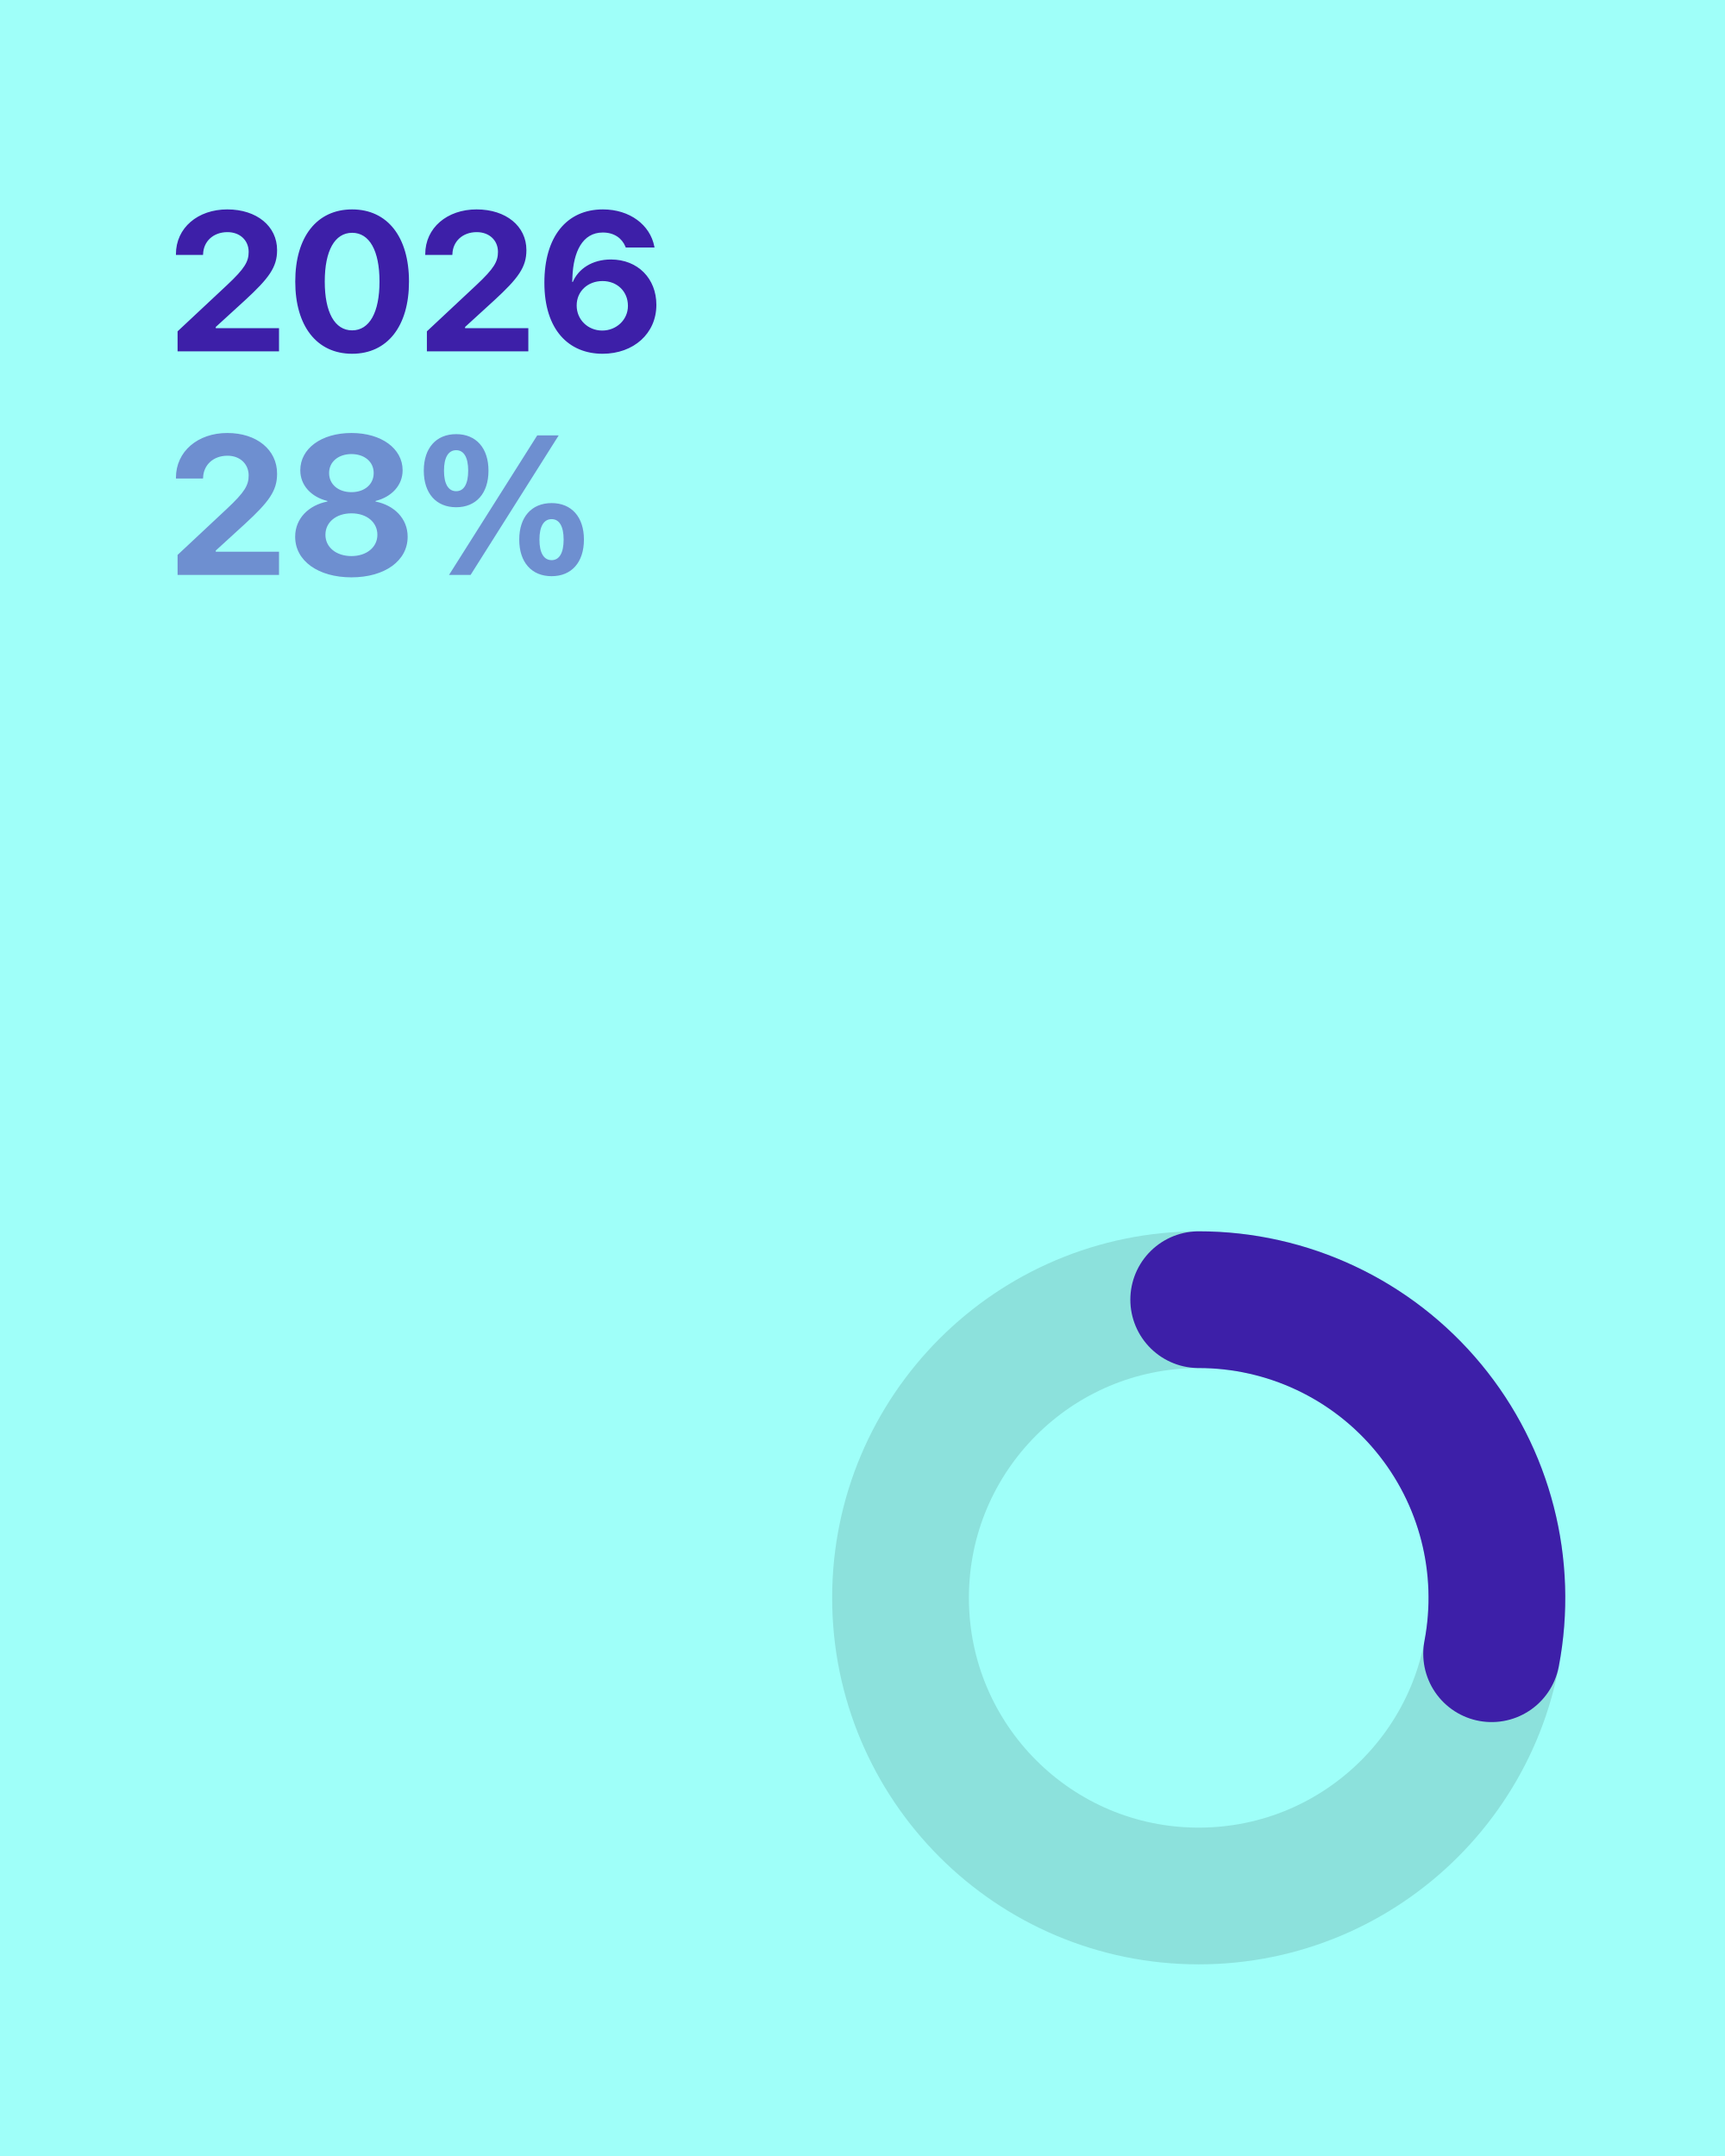
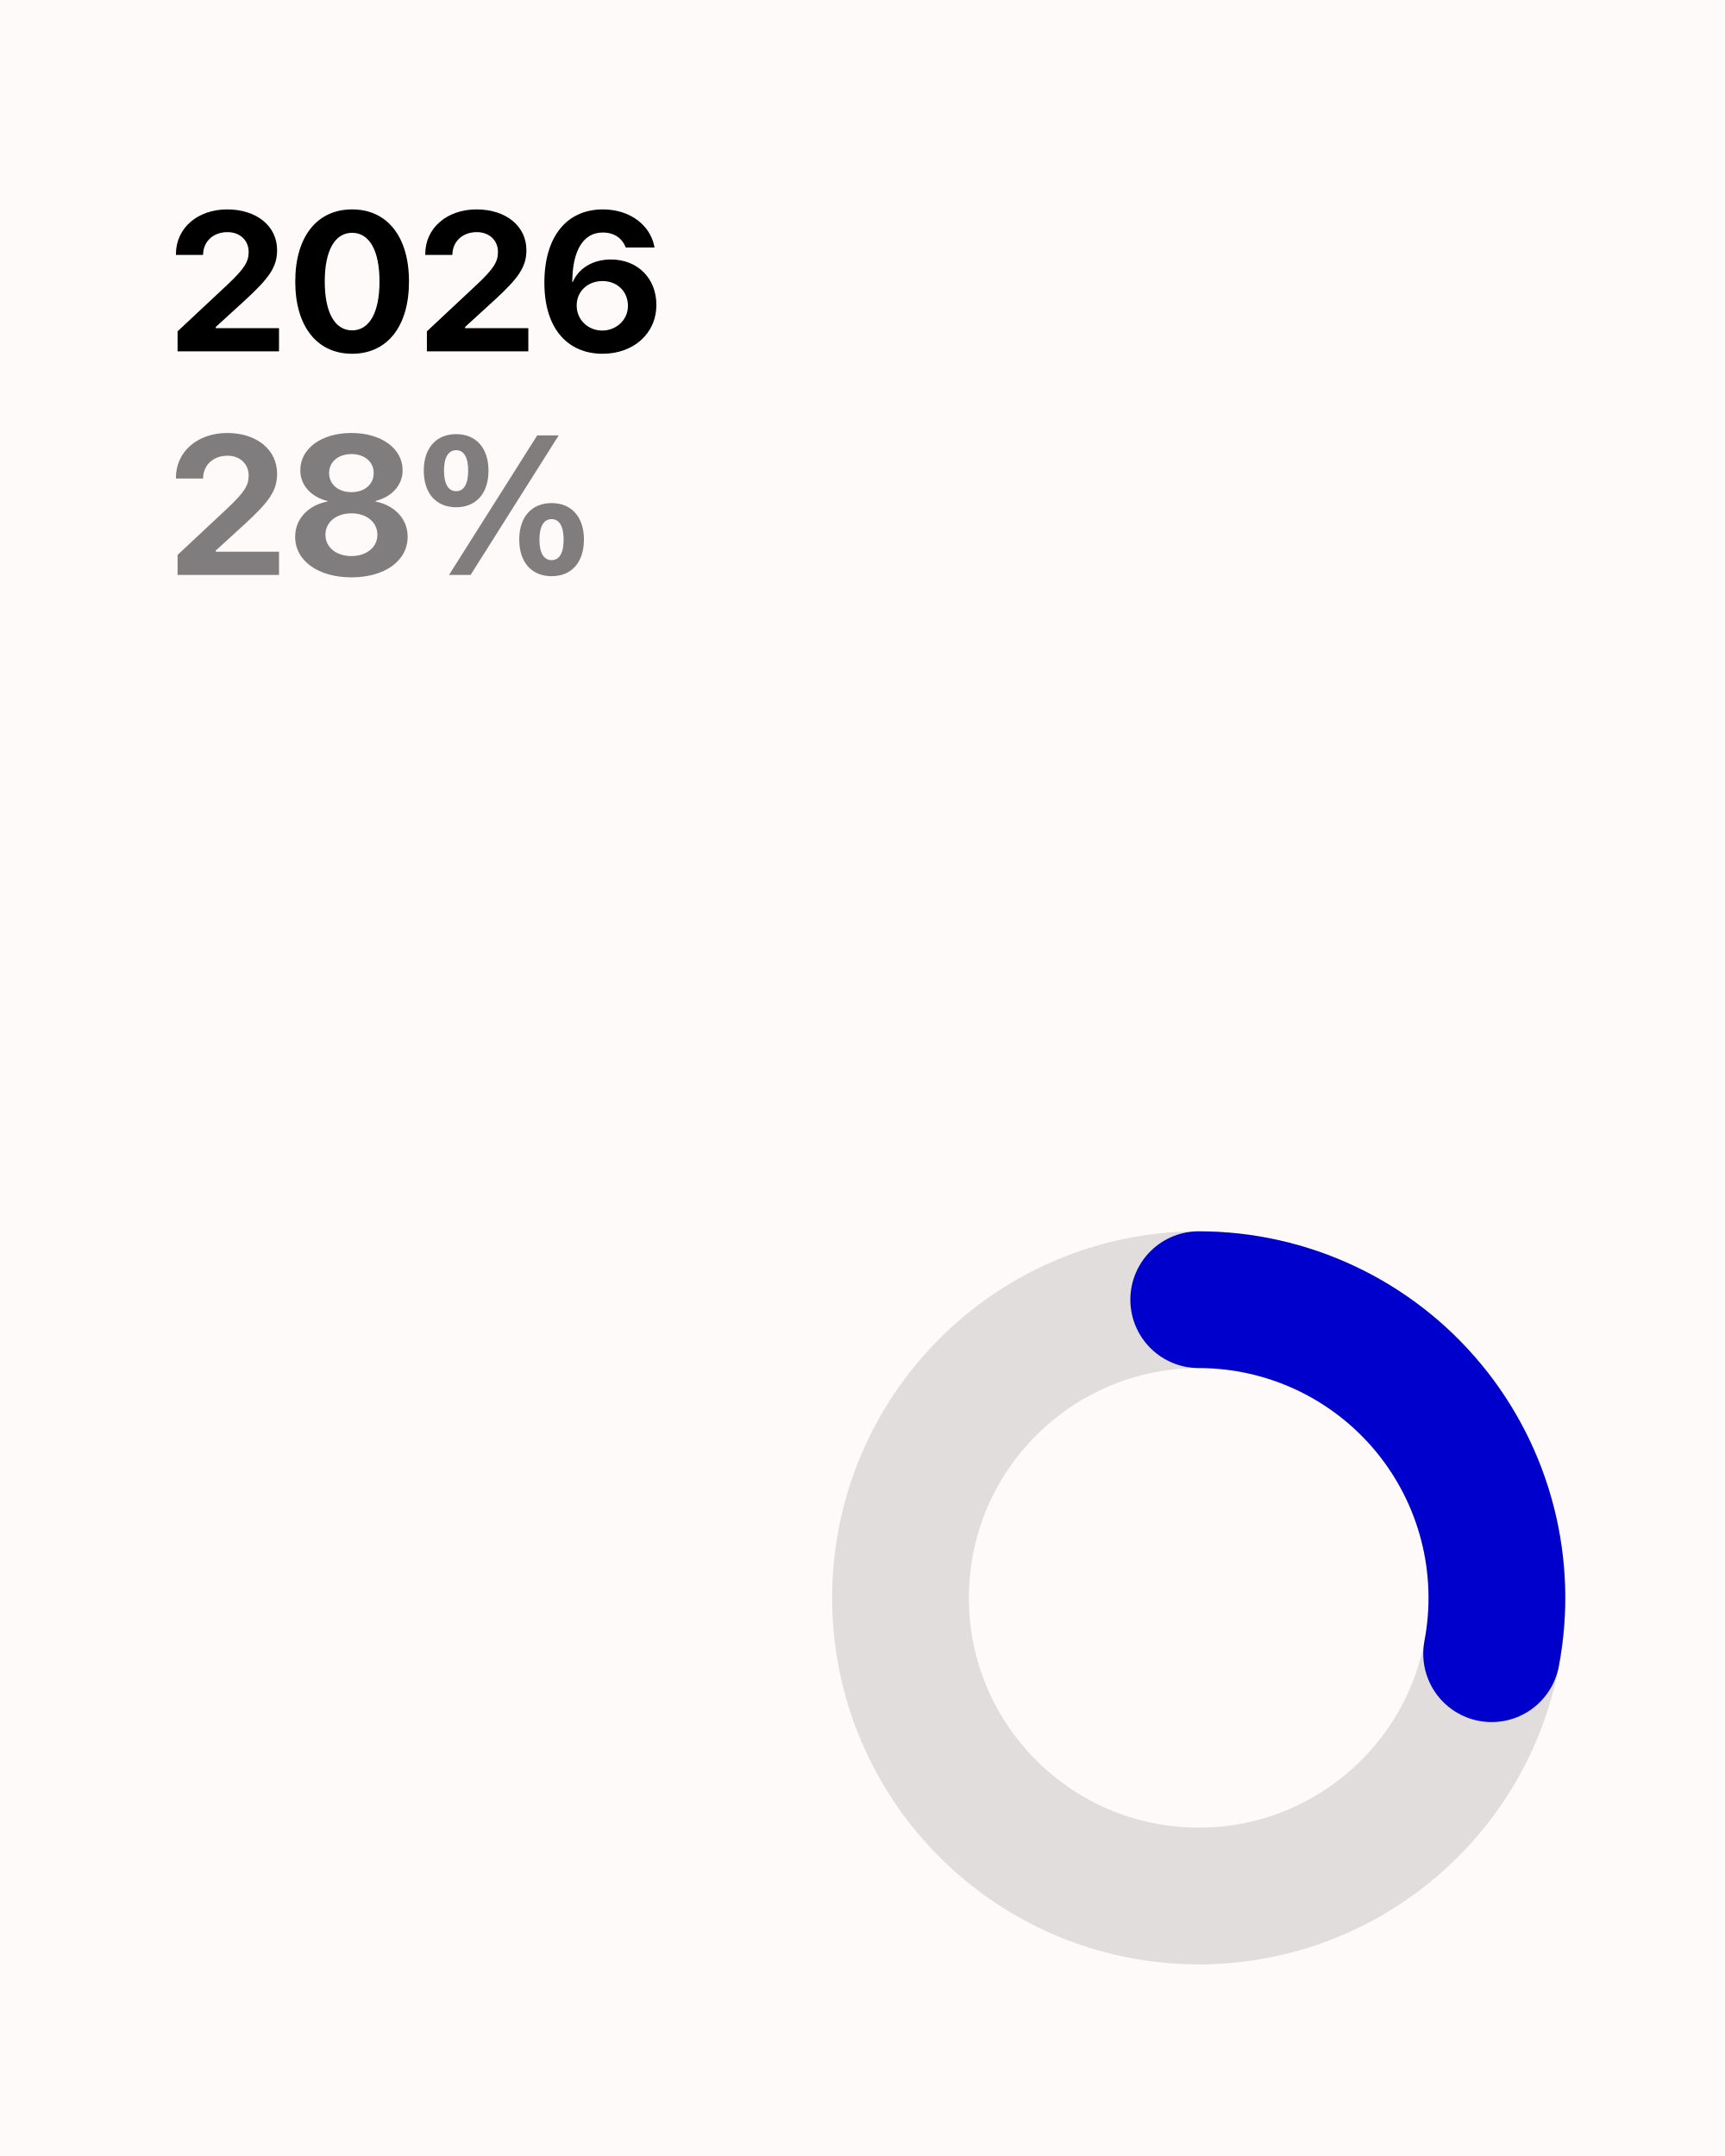
<svg xmlns="http://www.w3.org/2000/svg" viewBox="0 0 1080 1350" width="1080" height="1350">
-   <rect width="1080" height="1350" fill="#9FFFF9" />
+   <rect width="1080" height="1350" fill="#FFFAFA" />
  <circle opacity="0.12" cx="750.5" cy="1000.5" r="186.692" fill="none" stroke="#000000" stroke-width="85.617" />
-   <path d="M750.5 813.808 A186.692 186.692 0 0 1 933.885 1035.483" fill="none" stroke="#3D1FA8" stroke-width="85.617" stroke-linecap="round" stroke-linejoin="round" />
-   <path d="M111.18 220L174.69 220L174.69 205.47L135.09 205.47L135.09 204.74L153.38 188.03C168.45 174.17 173.48 167.26 173.48 156.67L173.48 156.55C173.48 141.65 160.76 131.12 142.30 131.12C123.83 131.12 110.15 142.68 110.15 159.15L110.15 159.63L127.10 159.63L127.16 159.09C127.40 151.22 133.46 145.35 142.42 145.35C150.17 145.35 155.62 150.43 155.68 157.58L155.68 157.70C155.68 163.75 153.32 168.05 142.05 178.59L111.18 207.47ZM220.46 221.51C242.62 221.51 256.06 204.14 256.06 176.35L256.06 176.22C256.06 148.43 242.62 131.12 220.46 131.12C198.30 131.12 184.86 148.43 184.86 176.22L184.86 176.35C184.86 204.14 198.30 221.51 220.46 221.51ZM220.46 206.86C209.56 206.86 203.33 195.54 203.33 176.35L203.33 176.22C203.33 157.03 209.56 145.77 220.46 145.77C231.36 145.77 237.60 157.03 237.60 176.22L237.60 176.35C237.60 195.54 231.36 206.86 220.46 206.86ZM267.27 220L330.78 220L330.78 205.47L291.18 205.47L291.18 204.74L309.47 188.03C324.54 174.17 329.57 167.26 329.57 156.67L329.57 156.55C329.57 141.65 316.85 131.12 298.39 131.12C279.92 131.12 266.24 142.68 266.24 159.15L266.24 159.63L283.19 159.63L283.25 159.09C283.49 151.22 289.55 145.35 298.51 145.35C306.26 145.35 311.71 150.43 311.77 157.58L311.77 157.70C311.77 163.75 309.41 168.05 298.14 178.59L267.27 207.47ZM377.28 221.51C396.71 221.51 410.94 208.80 410.94 190.94L410.94 190.82C410.94 174.47 399.38 162.48 382.49 162.48C370.68 162.48 362.08 168.41 358.63 176.53L358.27 176.53C358.27 175.62 358.33 174.41 358.39 173.20C359.05 157.76 364.63 145.59 377.40 145.59C384.54 145.59 389.39 149.16 391.57 154.43L391.75 154.97L409.79 154.97L409.67 154.37C407.07 140.87 394.35 131.12 377.46 131.12C354.70 131.12 340.83 148.31 340.83 176.95L340.83 177.07C340.83 206.68 356.21 221.51 377.28 221.51ZM361.05 191.36L361.05 191.24C361.05 182.34 368.08 175.98 377.22 175.98C386.30 175.98 393.14 182.40 393.14 191.48L393.14 191.60C393.14 200.20 385.94 206.98 377.04 206.98C368.08 206.98 361.05 200.14 361.05 191.36Z" fill="#3D1FA8" />
-   <path d="M111.18 360L174.69 360L174.69 345.47L135.09 345.47L135.09 344.74L153.38 328.03C168.45 314.17 173.48 307.26 173.48 296.67L173.48 296.55C173.48 281.65 160.76 271.12 142.30 271.12C123.83 271.12 110.15 282.68 110.15 299.15L110.15 299.63L127.10 299.63L127.16 299.09C127.40 291.22 133.46 285.35 142.42 285.35C150.17 285.35 155.62 290.43 155.68 297.58L155.68 297.70C155.68 303.75 153.32 308.05 142.05 318.59L111.18 347.47ZM220.04 361.51C240.87 361.51 255.22 351.16 255.22 336.14L255.22 336.02C255.22 324.70 246.80 316.35 235.12 314.04L235.12 313.68C245.17 311.20 252.07 303.87 252.07 294.55L252.07 294.43C252.07 280.93 238.87 271.12 220.04 271.12C201.15 271.12 188.01 280.93 188.01 294.43L188.01 294.55C188.01 303.87 194.85 311.20 204.96 313.68L204.96 314.04C193.22 316.35 184.80 324.70 184.80 336.02L184.80 336.14C184.80 351.16 199.21 361.51 220.04 361.51ZM220.04 308.17C211.80 308.17 206.05 303.27 206.05 296.24L206.05 296.12C206.05 289.16 211.87 284.32 220.04 284.32C228.21 284.32 233.96 289.16 233.96 296.12L233.96 296.24C233.96 303.27 228.27 308.17 220.04 308.17ZM220.04 348.19C210.47 348.19 203.75 342.62 203.75 334.93L203.75 334.81C203.75 327.06 210.41 321.43 220.04 321.43C229.67 321.43 236.27 327.06 236.27 334.81L236.27 334.93C236.27 342.62 229.54 348.19 220.04 348.19ZM285.61 317.62C298.14 317.62 305.83 308.84 305.83 294.73L305.83 294.67C305.83 280.62 298.14 271.84 285.61 271.84C273.02 271.84 265.33 280.62 265.33 294.67L265.33 294.73C265.33 308.84 273.02 317.62 285.61 317.62ZM294.63 360L349.79 272.63L336.35 272.63L281.13 360ZM285.61 307.57C280.71 307.57 277.98 303.03 277.98 294.73L277.98 294.67C277.98 286.44 280.71 281.89 285.61 281.89C290.46 281.89 293.12 286.44 293.12 294.67L293.12 294.73C293.12 303.03 290.46 307.57 285.61 307.57ZM345.37 360.79C357.90 360.79 365.59 352.01 365.59 337.90L365.59 337.84C365.59 323.79 357.90 315.01 345.37 315.01C332.78 315.01 325.09 323.79 325.09 337.84L325.09 337.90C325.09 352.01 332.78 360.79 345.37 360.79ZM345.37 350.74C340.47 350.74 337.74 346.20 337.74 337.90L337.74 337.84C337.74 329.61 340.47 325.06 345.37 325.06C350.21 325.06 352.88 329.61 352.88 337.84L352.88 337.90C352.88 346.20 350.21 350.74 345.37 350.74Z" fill="#3D1FA8" opacity="0.5" />
+   <path d="M750.5 813.808 A186.692 186.692 0 0 1 933.885 1035.483" fill="none" stroke="#0000CD" stroke-width="85.617" stroke-linecap="round" stroke-linejoin="round" />
+   <path d="M111.18 220L174.69 220L174.69 205.47L135.09 205.47L135.09 204.74L153.38 188.03C168.45 174.17 173.48 167.26 173.48 156.67L173.48 156.55C173.48 141.65 160.76 131.12 142.30 131.12C123.83 131.12 110.15 142.68 110.15 159.15L110.15 159.63L127.10 159.63L127.16 159.09C127.40 151.22 133.46 145.35 142.42 145.35C150.17 145.35 155.62 150.43 155.68 157.58L155.68 157.70C155.68 163.75 153.32 168.05 142.05 178.59L111.18 207.47ZM220.46 221.51C242.62 221.51 256.06 204.14 256.06 176.35L256.06 176.22C256.06 148.43 242.62 131.12 220.46 131.12C198.30 131.12 184.86 148.43 184.86 176.22L184.86 176.35C184.86 204.14 198.30 221.51 220.46 221.51ZM220.46 206.86C209.56 206.86 203.33 195.54 203.33 176.35L203.33 176.22C203.33 157.03 209.56 145.77 220.46 145.77C231.36 145.77 237.60 157.03 237.60 176.22L237.60 176.35C237.60 195.54 231.36 206.86 220.46 206.86ZM267.27 220L330.78 220L330.78 205.47L291.18 205.47L291.18 204.74L309.47 188.03C324.54 174.17 329.57 167.26 329.57 156.67L329.57 156.55C329.57 141.65 316.85 131.12 298.39 131.12C279.92 131.12 266.24 142.68 266.24 159.15L266.24 159.63L283.19 159.63L283.25 159.09C283.49 151.22 289.55 145.35 298.51 145.35C306.26 145.35 311.71 150.43 311.77 157.58L311.77 157.70C311.77 163.75 309.41 168.05 298.14 178.59L267.27 207.47ZM377.28 221.51C396.71 221.51 410.94 208.80 410.94 190.94L410.94 190.82C410.94 174.47 399.38 162.48 382.49 162.48C370.68 162.48 362.08 168.41 358.63 176.53L358.27 176.53C358.27 175.62 358.33 174.41 358.39 173.20C359.05 157.76 364.63 145.59 377.40 145.59C384.54 145.59 389.39 149.16 391.57 154.43L391.75 154.97L409.79 154.97L409.67 154.37C407.07 140.87 394.35 131.12 377.46 131.12C354.70 131.12 340.83 148.31 340.83 176.95L340.83 177.07C340.83 206.68 356.21 221.51 377.28 221.51ZM361.05 191.36L361.05 191.24C361.05 182.34 368.08 175.98 377.22 175.98C386.30 175.98 393.14 182.40 393.14 191.48L393.14 191.60C393.14 200.20 385.94 206.98 377.04 206.98C368.08 206.98 361.05 200.14 361.05 191.36Z" fill="#000000" />
+   <path d="M111.18 360L174.69 360L174.69 345.47L135.09 345.47L135.09 344.74L153.38 328.03C168.45 314.17 173.48 307.26 173.48 296.67L173.48 296.55C173.48 281.65 160.76 271.12 142.30 271.12C123.83 271.12 110.15 282.68 110.15 299.15L110.15 299.63L127.10 299.63L127.16 299.09C127.40 291.22 133.46 285.35 142.42 285.35C150.17 285.35 155.62 290.43 155.68 297.58L155.68 297.70C155.68 303.75 153.32 308.05 142.05 318.59L111.18 347.47ZM220.04 361.51C240.87 361.51 255.22 351.16 255.22 336.14L255.22 336.02C255.22 324.70 246.80 316.35 235.12 314.04L235.12 313.68C245.17 311.20 252.07 303.87 252.07 294.55L252.07 294.43C252.07 280.93 238.87 271.12 220.04 271.12C201.15 271.12 188.01 280.93 188.01 294.43L188.01 294.55C188.01 303.87 194.85 311.20 204.96 313.68L204.96 314.04C193.22 316.35 184.80 324.70 184.80 336.02L184.80 336.14C184.80 351.16 199.21 361.51 220.04 361.51ZM220.04 308.17C211.80 308.17 206.05 303.27 206.05 296.24L206.05 296.12C206.05 289.16 211.87 284.32 220.04 284.32C228.21 284.32 233.96 289.16 233.96 296.12L233.96 296.24C233.96 303.27 228.27 308.17 220.04 308.17ZM220.04 348.19C210.47 348.19 203.75 342.62 203.75 334.93L203.75 334.81C203.75 327.06 210.41 321.43 220.04 321.43C229.67 321.43 236.27 327.06 236.27 334.81L236.27 334.93C236.27 342.62 229.54 348.19 220.04 348.19ZM285.61 317.62C298.14 317.62 305.83 308.84 305.83 294.73L305.83 294.67C305.83 280.62 298.14 271.84 285.61 271.84C273.02 271.84 265.33 280.62 265.33 294.67L265.33 294.73C265.33 308.84 273.02 317.62 285.61 317.62ZM294.63 360L349.79 272.63L336.35 272.63L281.13 360ZM285.61 307.57C280.71 307.57 277.98 303.03 277.98 294.73L277.98 294.67C277.98 286.44 280.71 281.89 285.61 281.89C290.46 281.89 293.12 286.44 293.12 294.67L293.12 294.73C293.12 303.03 290.46 307.57 285.61 307.57ZM345.37 360.79C357.90 360.79 365.59 352.01 365.59 337.90L365.59 337.84C365.59 323.79 357.90 315.01 345.37 315.01C332.78 315.01 325.09 323.79 325.09 337.84L325.09 337.90C325.09 352.01 332.78 360.79 345.37 360.79ZM345.37 350.74C340.47 350.74 337.74 346.20 337.74 337.90L337.74 337.84C337.74 329.61 340.47 325.06 345.37 325.06C350.21 325.06 352.88 329.61 352.88 337.84L352.88 337.90C352.88 346.20 350.21 350.74 345.37 350.74Z" fill="#000000" opacity="0.5" />
</svg>
